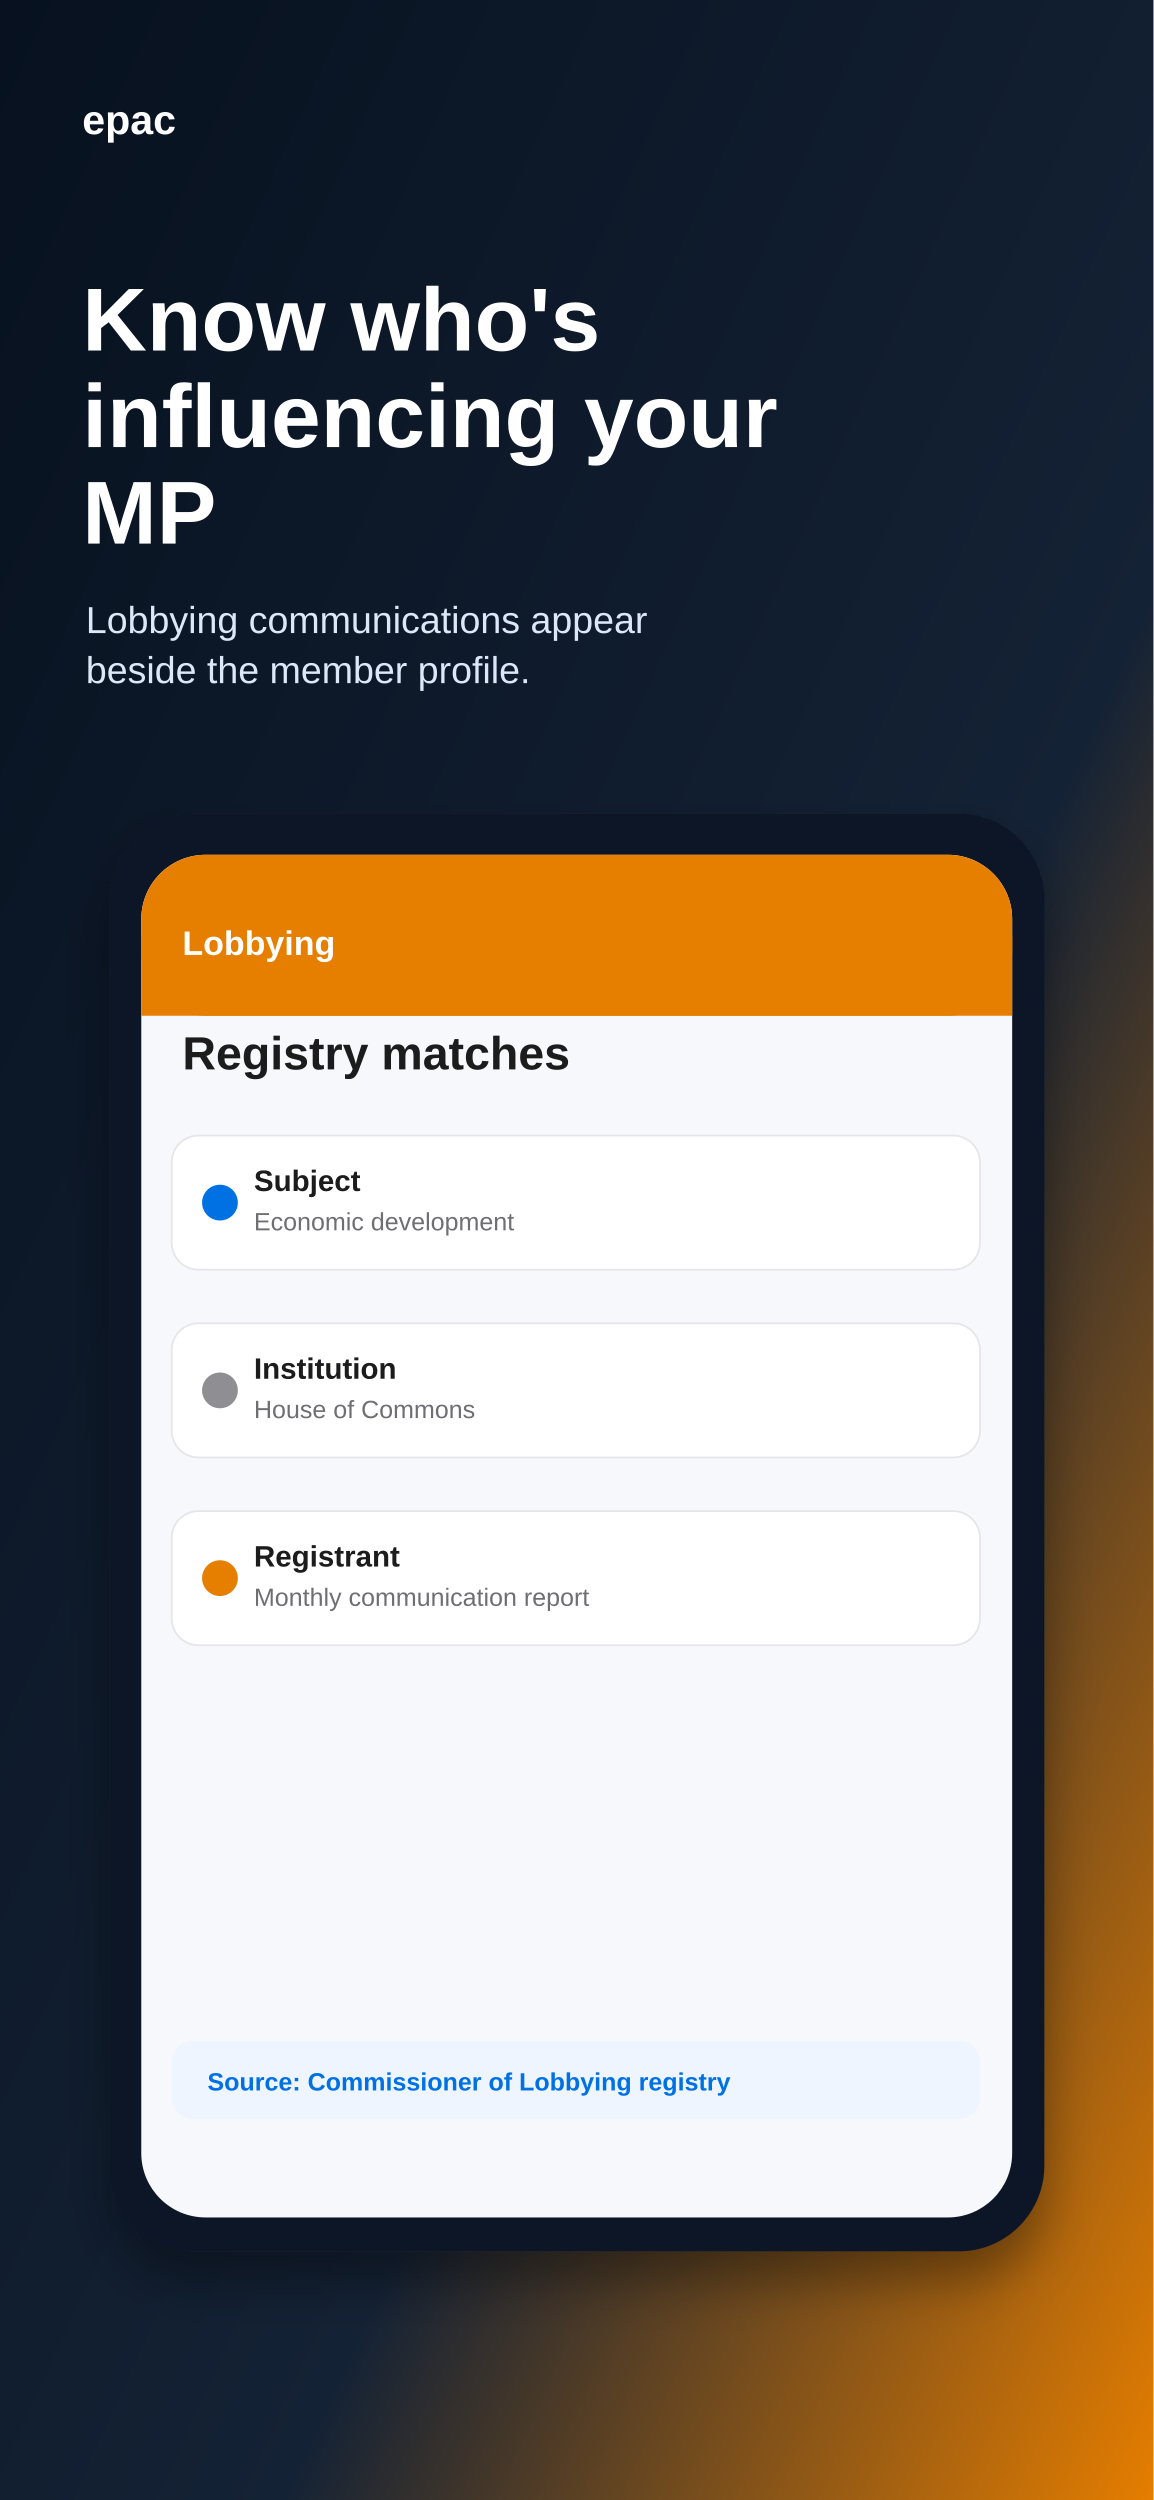
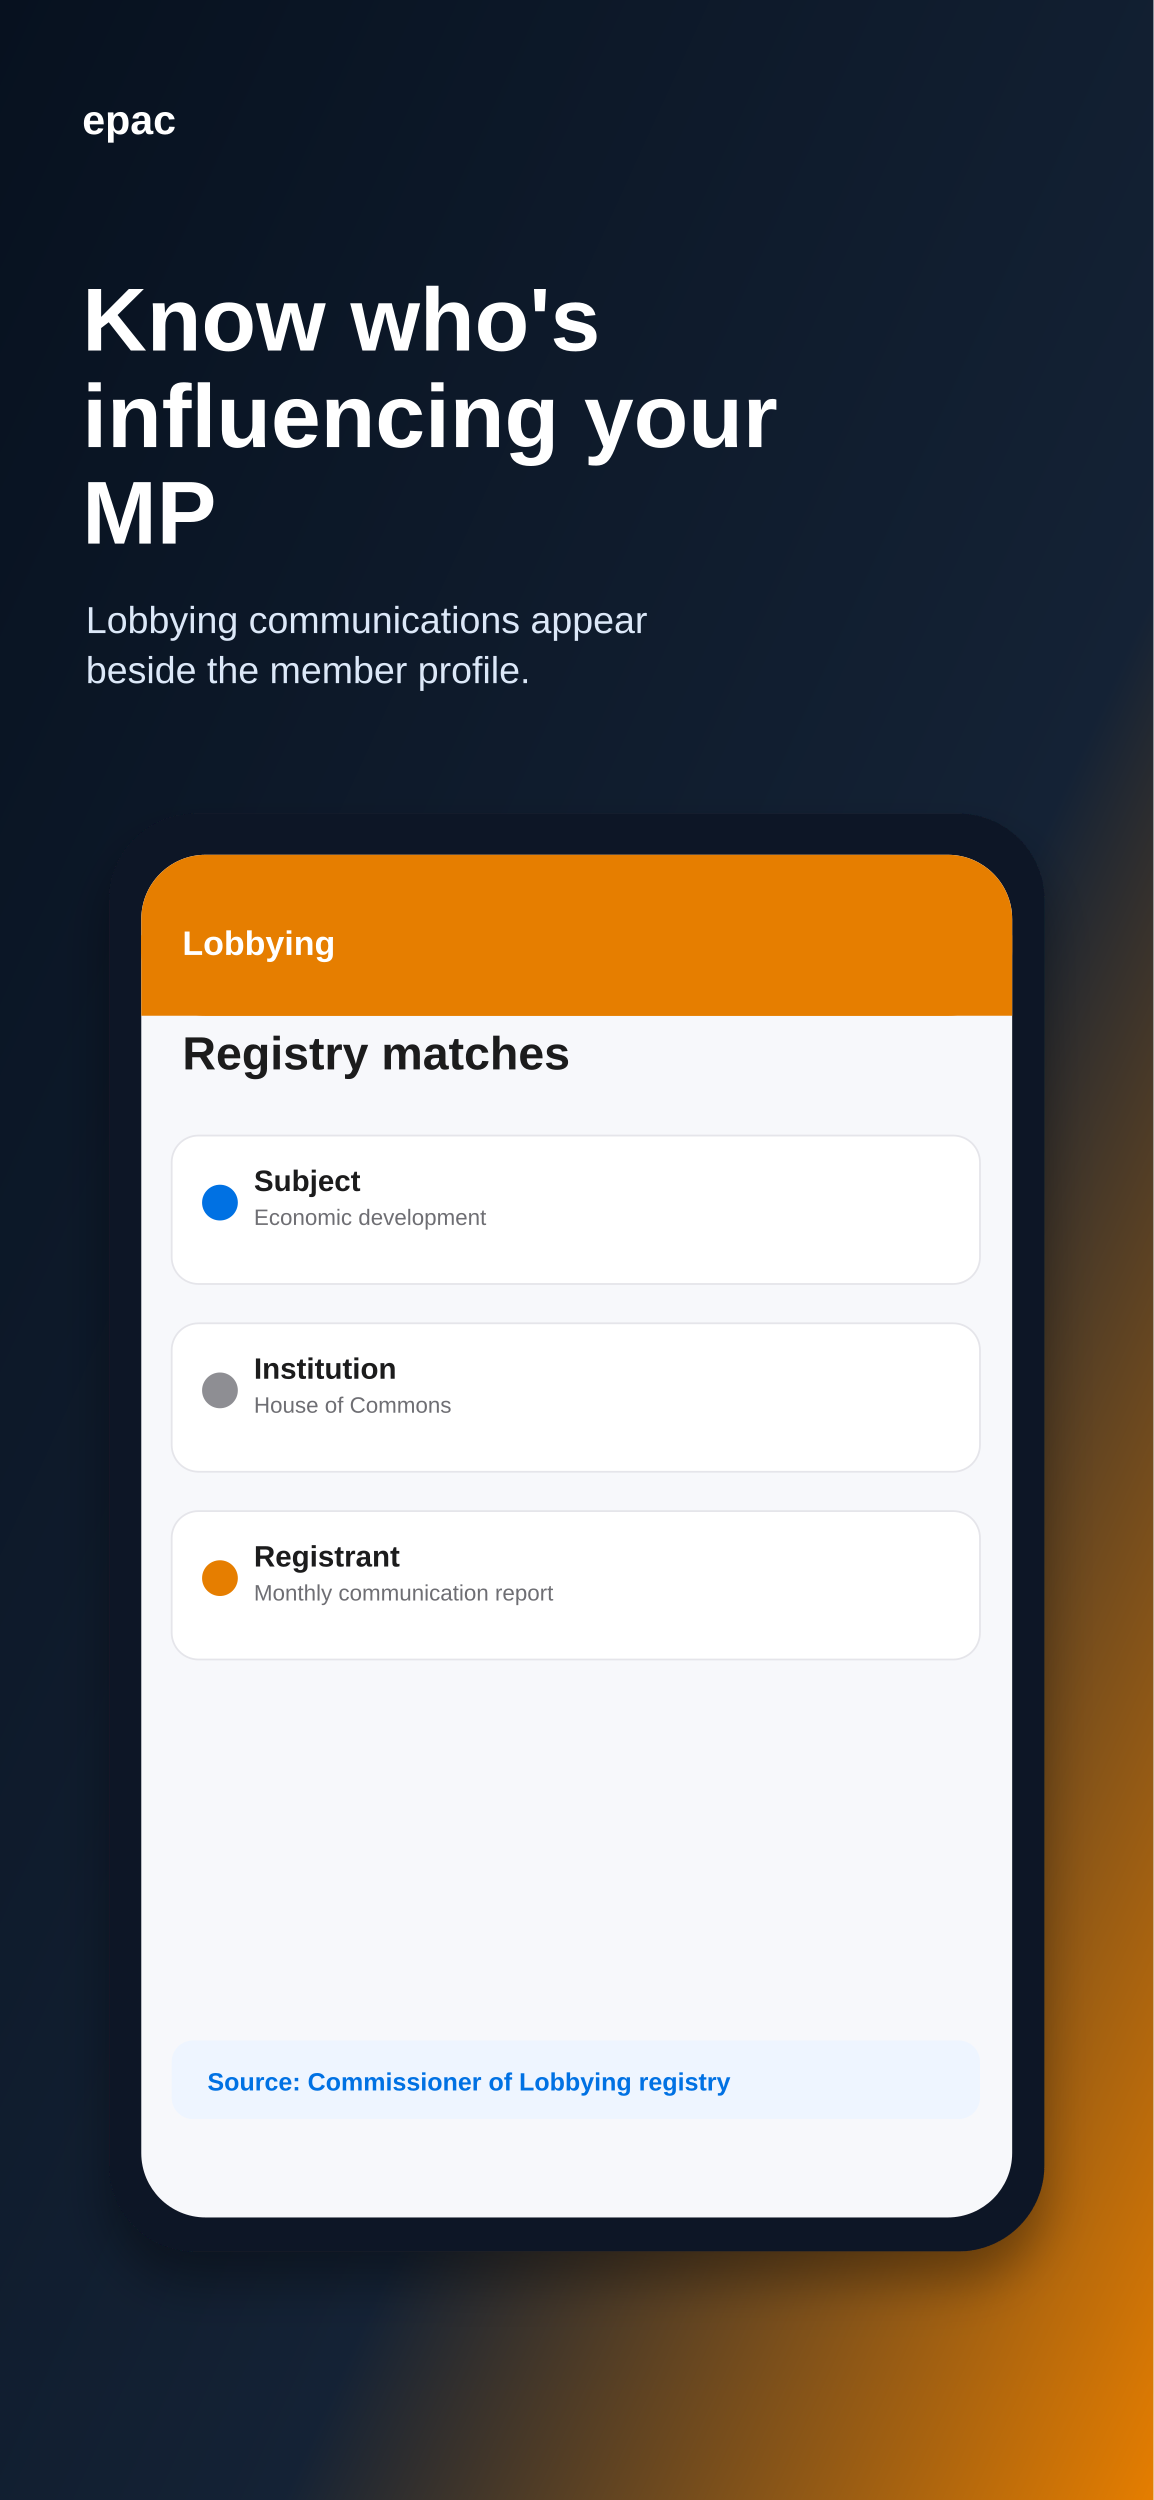
<svg xmlns="http://www.w3.org/2000/svg" width="1290" height="2796" viewBox="0 0 1290 2796">
  <defs>
    <linearGradient id="bg" x1="0" y1="0" x2="1" y2="1">
      <stop offset="0" stop-color="#07111F" />
      <stop offset="0.62" stop-color="#142235" />
      <stop offset="1" stop-color="#E67E00" />
    </linearGradient>
    <filter id="shadow" x="-18%" y="-18%" width="136%" height="136%">
      <feDropShadow dx="0" dy="34" stdDeviation="28" flood-color="#000000" flood-opacity="0.36" />
    </filter>
  </defs>
  <rect width="1290" height="2796" fill="url(#bg)" />
  <text x="92" y="150" font-family="Cooper Hewitt, Outfit, Helvetica Neue, Arial, sans-serif" font-size="46" font-weight="900" fill="#FFFFFF">epac</text>
  <text x="92" y="392" font-family="Outfit, Helvetica Neue, Arial, sans-serif" font-size="100" font-weight="900" fill="#FFFFFF">Know who's</text>
  <text x="92" y="500" font-family="Outfit, Helvetica Neue, Arial, sans-serif" font-size="100" font-weight="900" fill="#FFFFFF">influencing your</text>
  <text x="92" y="608" font-family="Outfit, Helvetica Neue, Arial, sans-serif" font-size="100" font-weight="900" fill="#FFFFFF">MP</text>
  <text x="96" y="708" font-family="Outfit, Helvetica Neue, Arial, sans-serif" font-size="42" font-weight="500" fill="#DCE8F8">Lobbying communications appear</text>
  <text x="96" y="764" font-family="Outfit, Helvetica Neue, Arial, sans-serif" font-size="42" font-weight="500" fill="#DCE8F8">beside the member profile.</text>
  <g filter="url(#shadow)">
    <rect x="122" y="910" width="1046" height="1608" rx="96" fill="#111827" />
    <rect x="158" y="956" width="974" height="1524" rx="72" fill="#F7F8FB" />
    <rect x="158" y="956" width="974" height="180" rx="72" fill="#E67E00" />
    <rect x="158" y="1046" width="974" height="90" fill="#E67E00" />
    <text x="204" y="1068" font-family="Helvetica Neue, Arial, sans-serif" font-size="38" font-weight="800" fill="#FFFFFF">Lobbying</text>
    <text x="204" y="1196" font-family="Helvetica Neue, Arial, sans-serif" font-size="52" font-weight="900" fill="#1C1C1E">Registry matches</text>
-     <rect x="192" y="1270" width="904" height="150" rx="30" fill="#FFFFFF" stroke="#E5E5EA" stroke-width="2" />
+     <rect x="192" y="1270" width="904" height="166" rx="30" fill="#FFFFFF" stroke="#E5E5EA" stroke-width="2" />
    <circle cx="246" cy="1345" r="20" fill="#0071E3" />
    <text x="284" y="1332" font-family="Helvetica Neue, Arial, sans-serif" font-size="33" font-weight="800" fill="#1C1C1E">Subject</text>
-     <text x="284" y="1376" font-family="Helvetica Neue, Arial, sans-serif" font-size="28" font-weight="500" fill="#6E6E73">Economic development</text>
-     <rect x="192" y="1480" width="904" height="150" rx="30" fill="#FFFFFF" stroke="#E5E5EA" stroke-width="2" />
+     <text x="284" y="1370" font-family="Outfit, Helvetica Neue, Arial, sans-serif" font-size="25" font-weight="500" fill="#6E6E73">Economic development</text>
+     <rect x="192" y="1480" width="904" height="166" rx="30" fill="#FFFFFF" stroke="#E5E5EA" stroke-width="2" />
    <circle cx="246" cy="1555" r="20" fill="#8E8E93" />
    <text x="284" y="1542" font-family="Helvetica Neue, Arial, sans-serif" font-size="33" font-weight="800" fill="#1C1C1E">Institution</text>
-     <text x="284" y="1586" font-family="Helvetica Neue, Arial, sans-serif" font-size="28" font-weight="500" fill="#6E6E73">House of Commons</text>
-     <rect x="192" y="1690" width="904" height="150" rx="30" fill="#FFFFFF" stroke="#E5E5EA" stroke-width="2" />
+     <text x="284" y="1580" font-family="Outfit, Helvetica Neue, Arial, sans-serif" font-size="25" font-weight="500" fill="#6E6E73">House of Commons</text>
+     <rect x="192" y="1690" width="904" height="166" rx="30" fill="#FFFFFF" stroke="#E5E5EA" stroke-width="2" />
    <circle cx="246" cy="1765" r="20" fill="#E67E00" />
    <text x="284" y="1752" font-family="Helvetica Neue, Arial, sans-serif" font-size="33" font-weight="800" fill="#1C1C1E">Registrant</text>
-     <text x="284" y="1796" font-family="Helvetica Neue, Arial, sans-serif" font-size="28" font-weight="500" fill="#6E6E73">Monthly communication report</text>
+     <text x="284" y="1790" font-family="Outfit, Helvetica Neue, Arial, sans-serif" font-size="25" font-weight="500" fill="#6E6E73">Monthly communication report</text>
    <rect x="192" y="2282" width="904" height="88" rx="24" fill="#EEF5FF" />
    <text x="232" y="2338" font-family="Helvetica Neue, Arial, sans-serif" font-size="28" font-weight="700" fill="#0071E3">Source: Commissioner of Lobbying registry</text>
  </g>
</svg>
